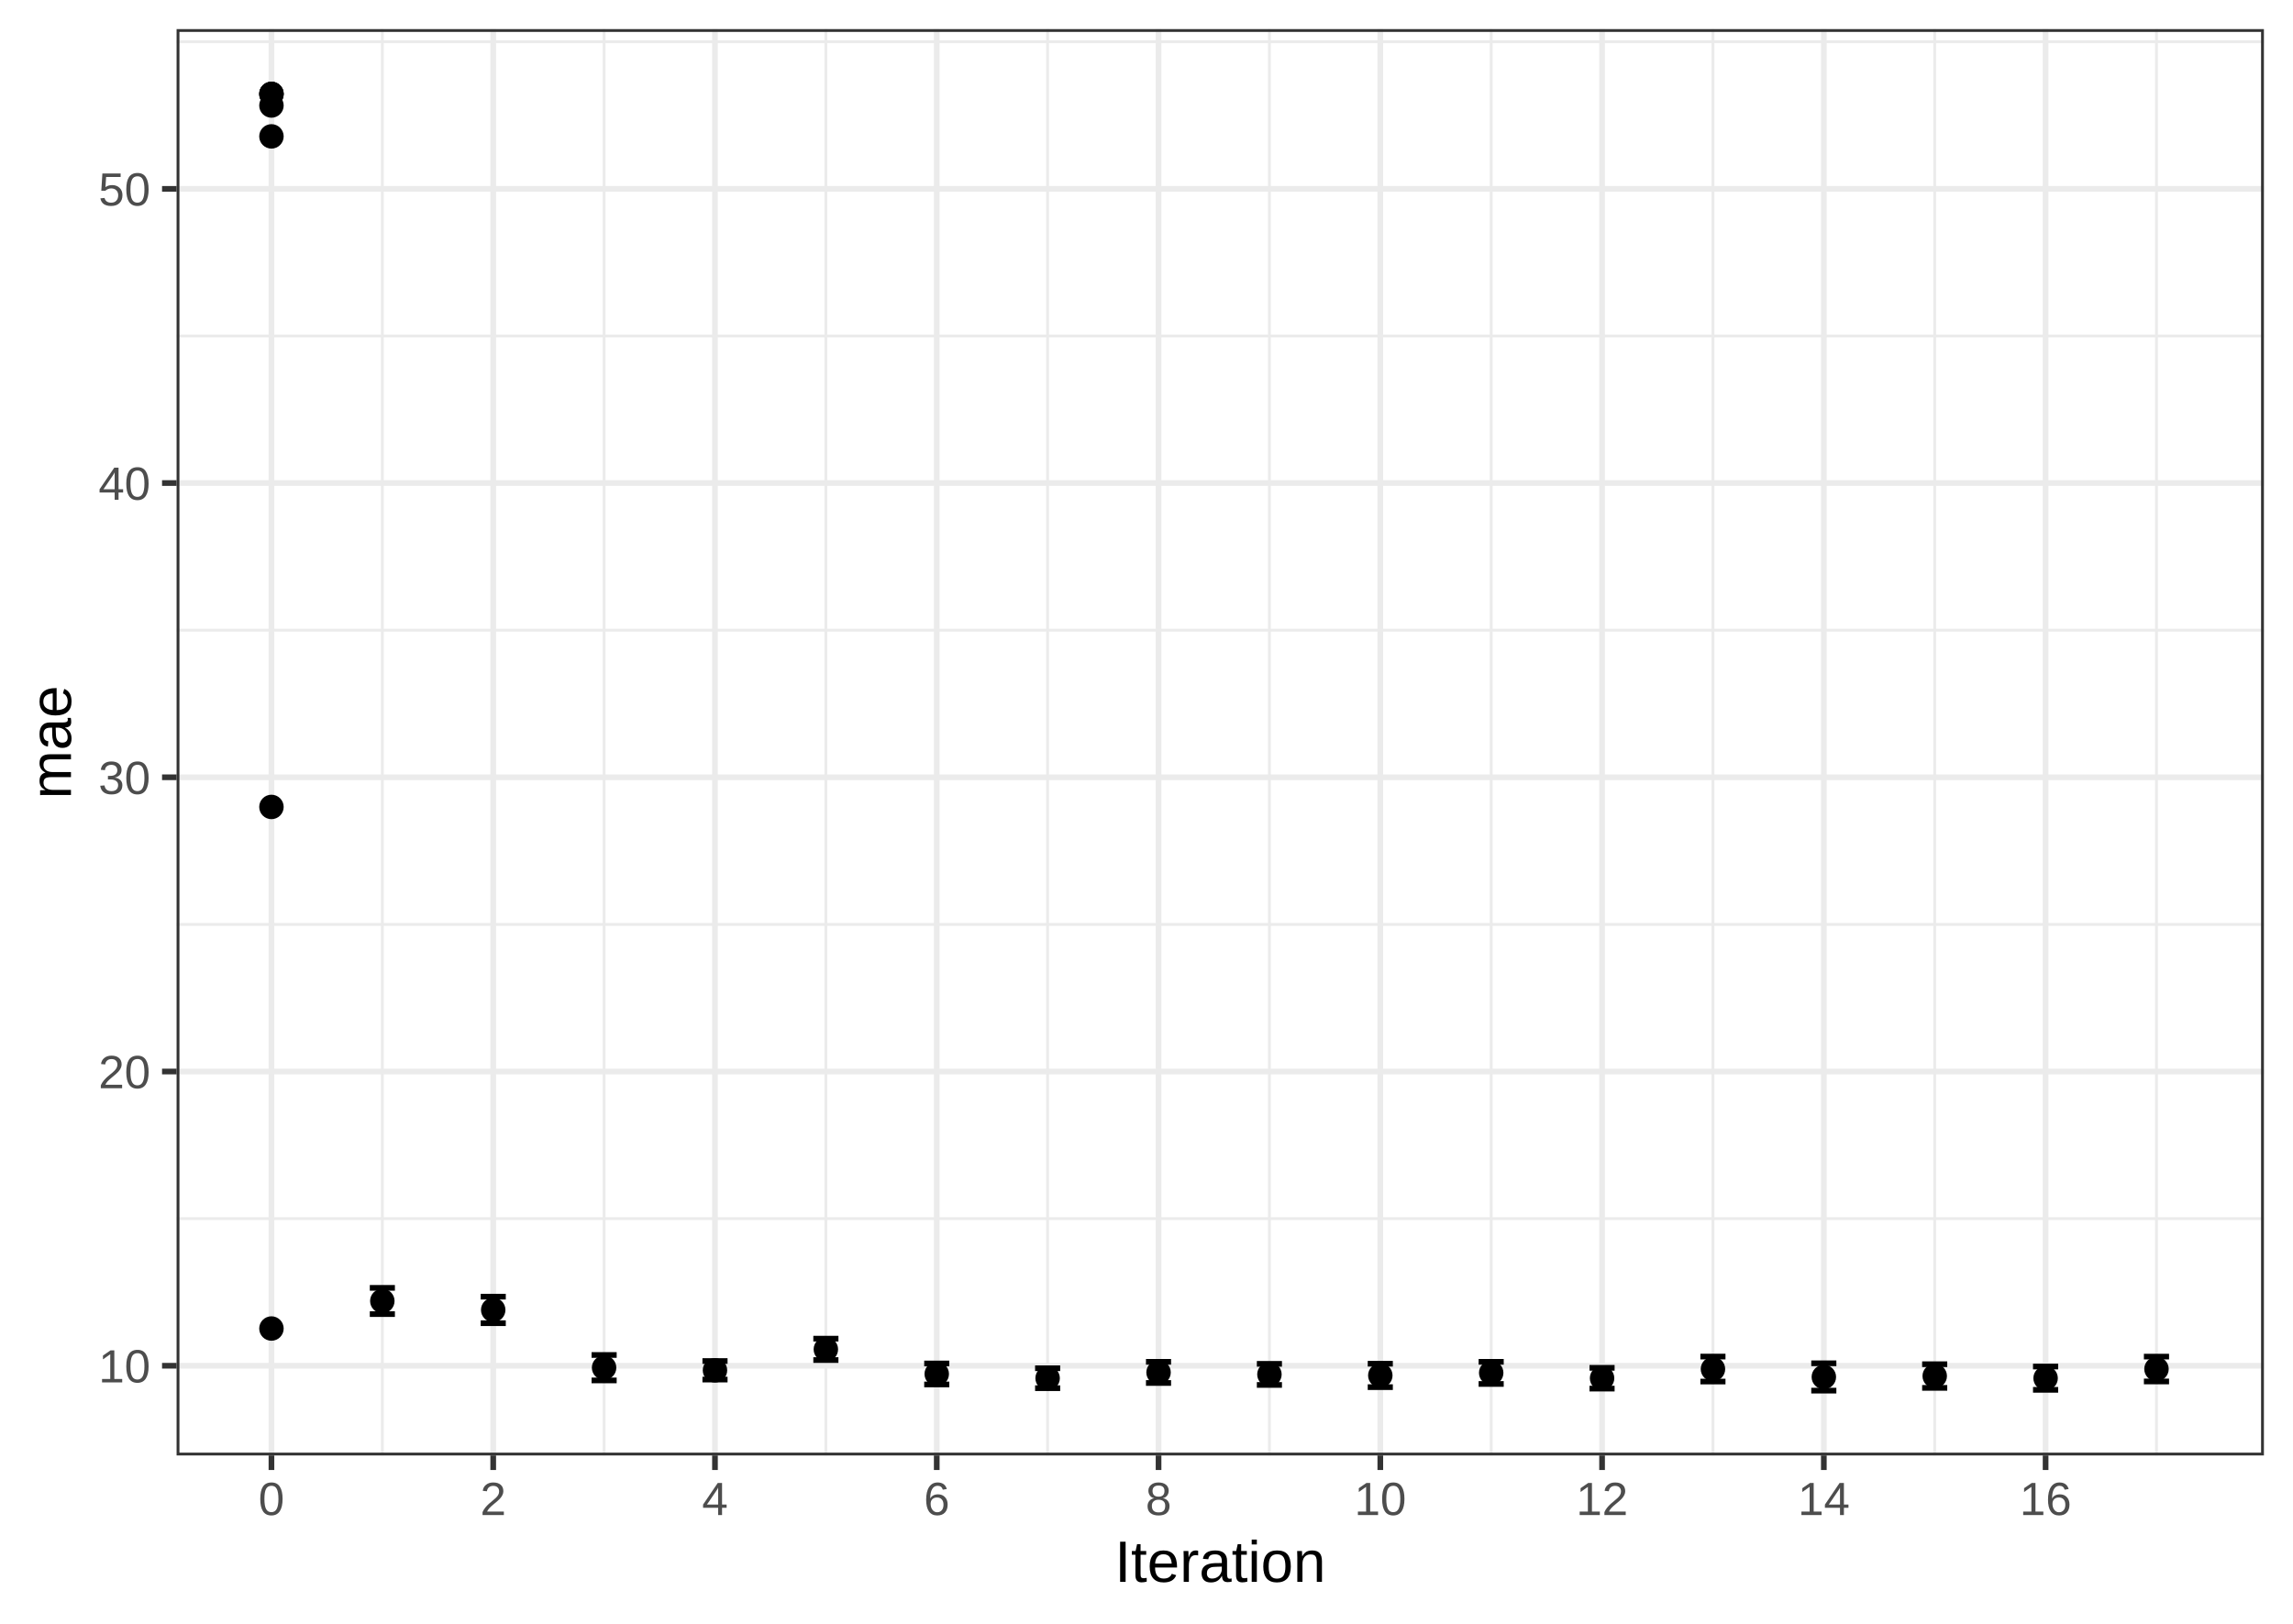
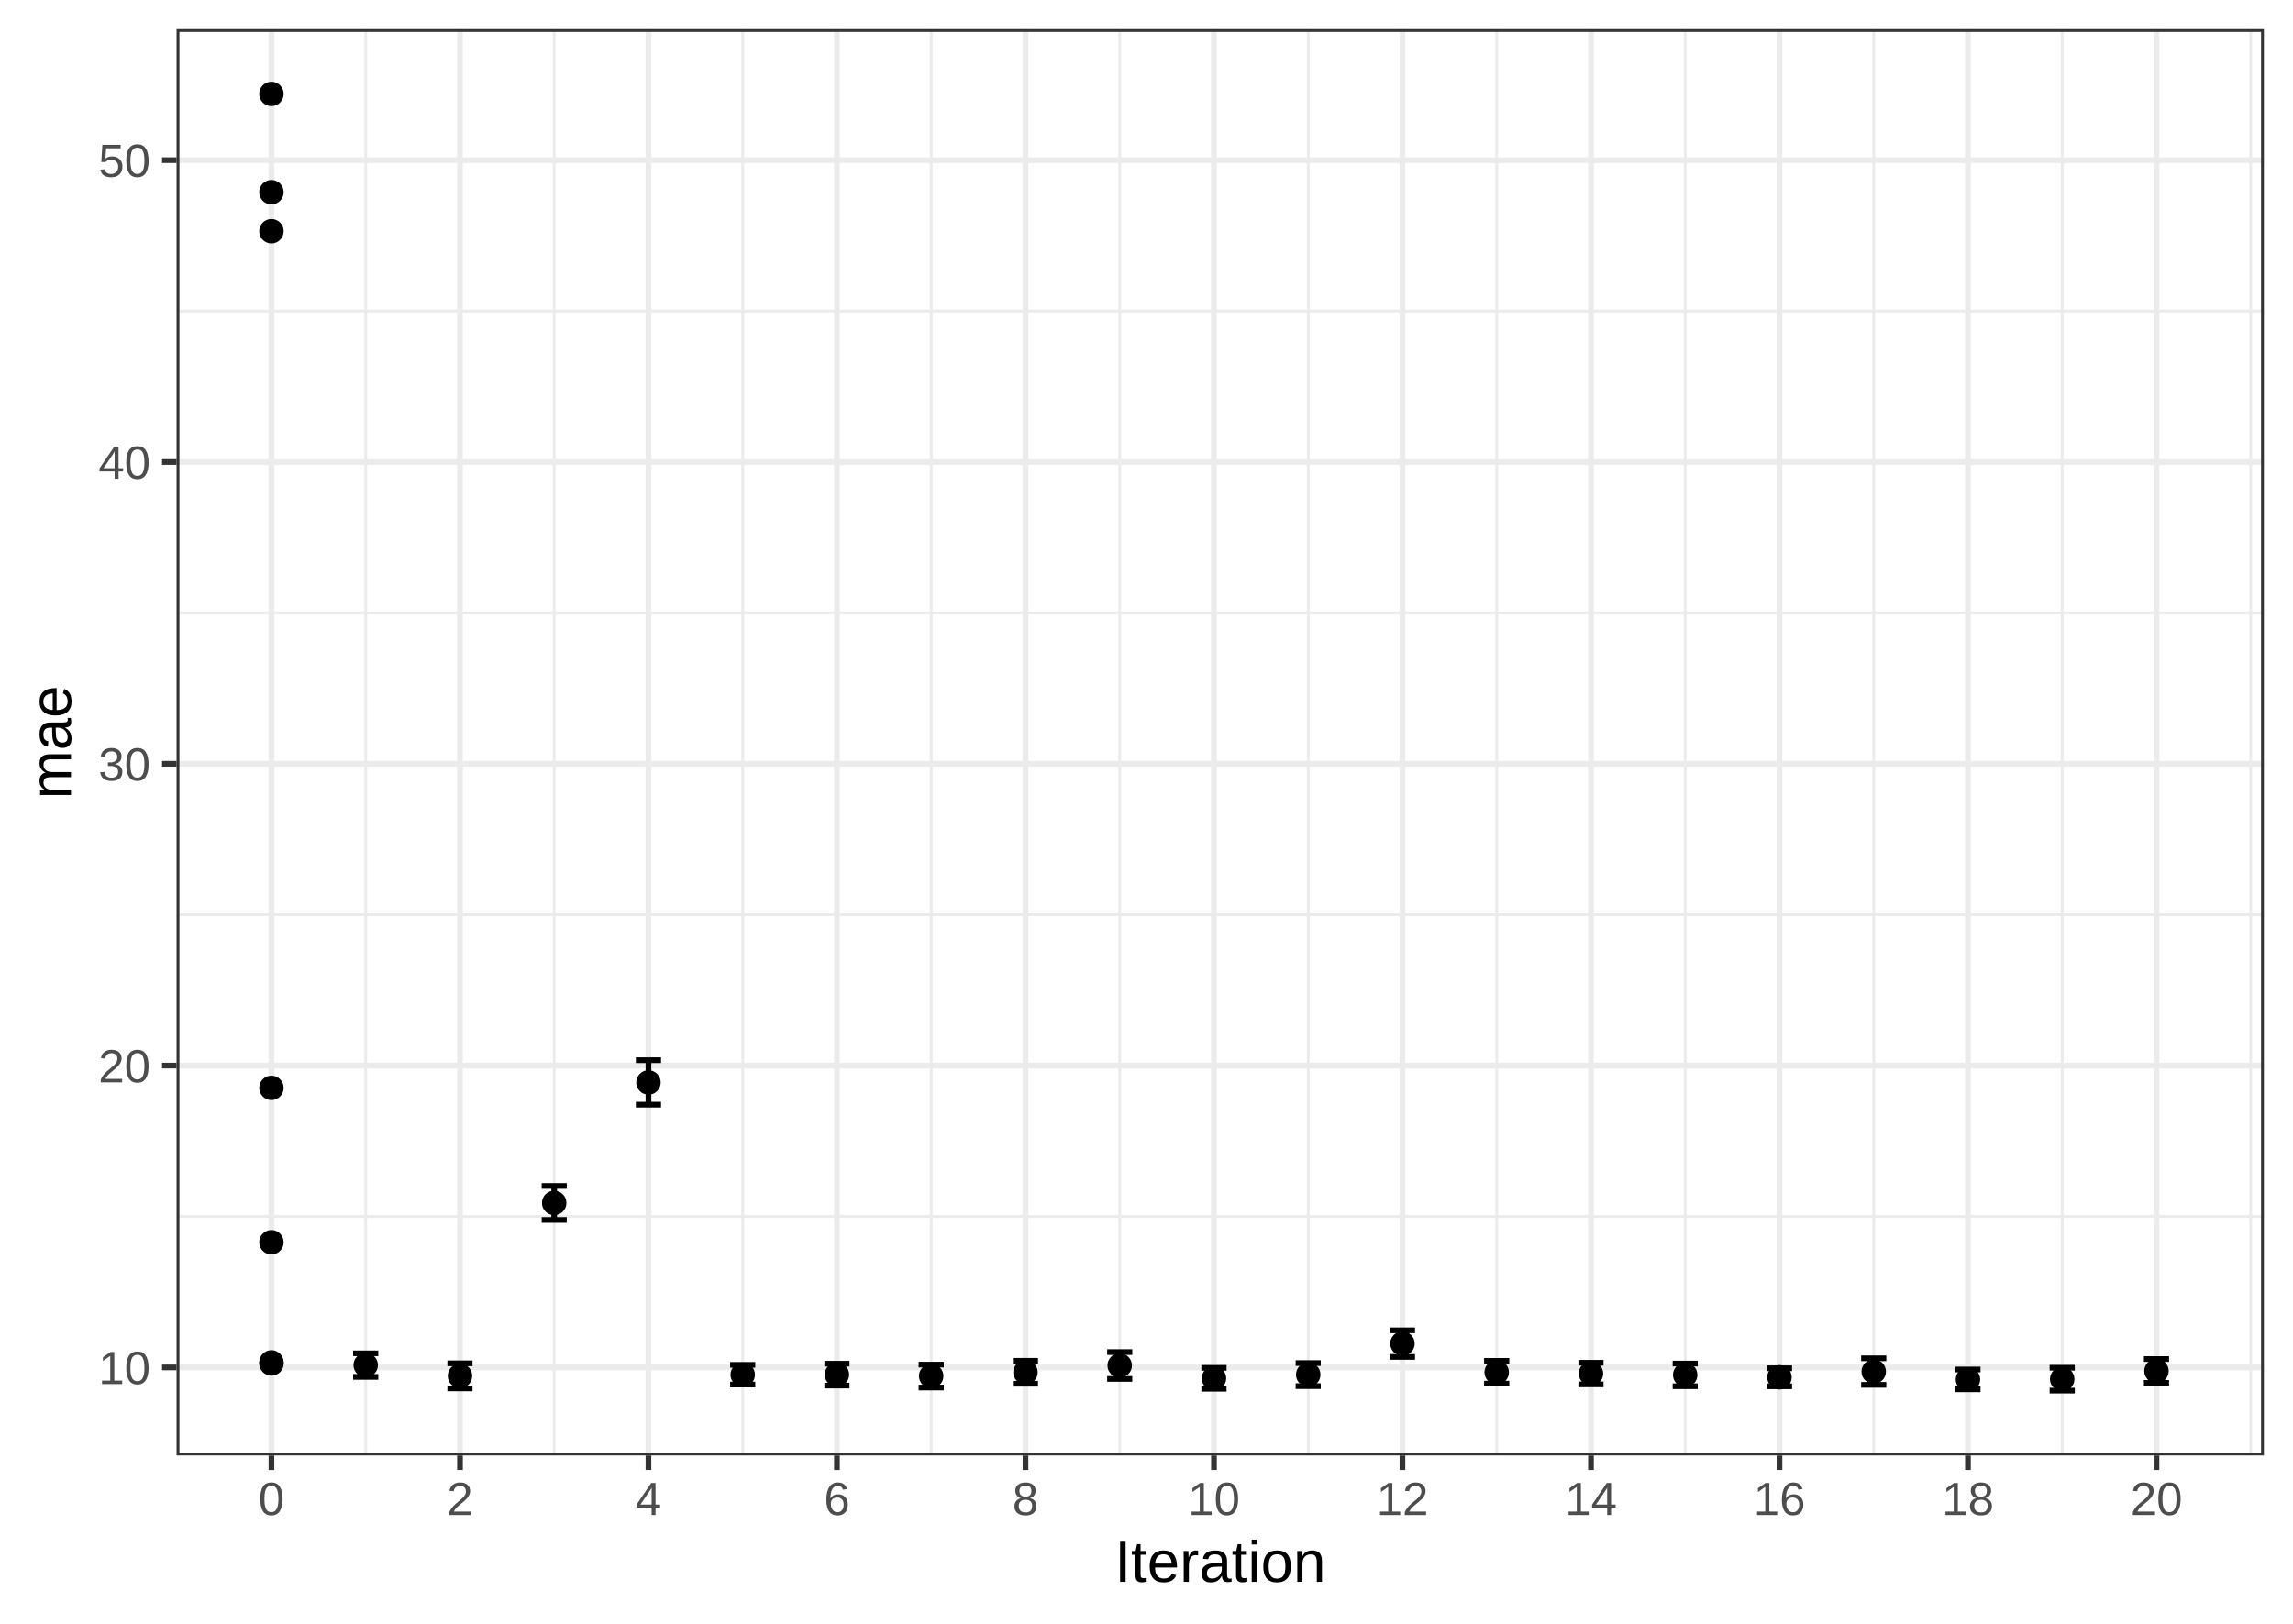
<svg xmlns="http://www.w3.org/2000/svg" class="svglite" width="432.00pt" height="306.00pt" viewBox="0 0 432.00 306.00">
  <defs>
    <style type="text/css">
    .svglite line, .svglite polyline, .svglite polygon, .svglite path, .svglite rect, .svglite circle {
      fill: none;
      stroke: #000000;
      stroke-linecap: round;
      stroke-linejoin: round;
      stroke-miterlimit: 10.00;
    }
    .svglite text {
      white-space: pre;
    }
  </style>
  </defs>
  <rect width="100%" height="100%" style="stroke: none; fill: #FFFFFF;" />
  <defs>
    <clipPath id="cpMC4wMHw0MzIuMDB8MC4wMHwzMDYuMDA=">
      <rect x="0.00" y="0.00" width="432.00" height="306.00" />
    </clipPath>
  </defs>
  <g clip-path="url(#cpMC4wMHw0MzIuMDB8MC4wMHwzMDYuMDA=)">
    <rect x="0.00" y="0.00" width="432.00" height="306.00" style="stroke-width: 1.07; stroke: #FFFFFF; fill: #FFFFFF;" />
  </g>
  <defs>
    <clipPath id="cpMzMuMjd8NDI2LjUyfDUuNDh8Mjc0LjI3">
      <rect x="33.27" y="5.48" width="393.25" height="268.79" />
    </clipPath>
  </defs>
  <g clip-path="url(#cpMzMuMjd8NDI2LjUyfDUuNDh8Mjc0LjI3)">
    <rect x="33.27" y="5.48" width="393.25" height="268.79" style="stroke-width: 1.07; stroke: none; fill: #FFFFFF;" />
-     <polyline points="33.27,229.64 426.52,229.64 " style="stroke-width: 0.53; stroke: #EBEBEB; stroke-linecap: butt;" />
-     <polyline points="33.27,174.20 426.52,174.20 " style="stroke-width: 0.53; stroke: #EBEBEB; stroke-linecap: butt;" />
-     <polyline points="33.27,118.75 426.52,118.75 " style="stroke-width: 0.53; stroke: #EBEBEB; stroke-linecap: butt;" />
-     <polyline points="33.27,63.31 426.52,63.31 " style="stroke-width: 0.53; stroke: #EBEBEB; stroke-linecap: butt;" />
-     <polyline points="33.27,7.87 426.52,7.87 " style="stroke-width: 0.53; stroke: #EBEBEB; stroke-linecap: butt;" />
-     <polyline points="72.03,274.27 72.03,5.48 " style="stroke-width: 0.53; stroke: #EBEBEB; stroke-linecap: butt;" />
-     <polyline points="113.81,274.27 113.81,5.48 " style="stroke-width: 0.53; stroke: #EBEBEB; stroke-linecap: butt;" />
-     <polyline points="155.59,274.27 155.59,5.48 " style="stroke-width: 0.53; stroke: #EBEBEB; stroke-linecap: butt;" />
-     <polyline points="197.37,274.27 197.37,5.48 " style="stroke-width: 0.53; stroke: #EBEBEB; stroke-linecap: butt;" />
-     <polyline points="239.16,274.27 239.16,5.48 " style="stroke-width: 0.53; stroke: #EBEBEB; stroke-linecap: butt;" />
-     <polyline points="280.94,274.27 280.94,5.48 " style="stroke-width: 0.53; stroke: #EBEBEB; stroke-linecap: butt;" />
-     <polyline points="322.72,274.27 322.72,5.48 " style="stroke-width: 0.53; stroke: #EBEBEB; stroke-linecap: butt;" />
-     <polyline points="364.50,274.27 364.50,5.48 " style="stroke-width: 0.53; stroke: #EBEBEB; stroke-linecap: butt;" />
-     <polyline points="406.28,274.27 406.28,5.48 " style="stroke-width: 0.53; stroke: #EBEBEB; stroke-linecap: butt;" />
-     <polyline points="33.27,257.36 426.52,257.36 " style="stroke-width: 1.07; stroke: #EBEBEB; stroke-linecap: butt;" />
-     <polyline points="33.27,201.92 426.52,201.92 " style="stroke-width: 1.07; stroke: #EBEBEB; stroke-linecap: butt;" />
-     <polyline points="33.27,146.47 426.52,146.47 " style="stroke-width: 1.07; stroke: #EBEBEB; stroke-linecap: butt;" />
-     <polyline points="33.27,91.03 426.52,91.03 " style="stroke-width: 1.07; stroke: #EBEBEB; stroke-linecap: butt;" />
-     <polyline points="33.27,35.59 426.52,35.59 " style="stroke-width: 1.07; stroke: #EBEBEB; stroke-linecap: butt;" />
+     <polyline points="33.27,229.24 426.52,229.24 " style="stroke-width: 0.53; stroke: #EBEBEB; stroke-linecap: butt;" />
+     <polyline points="33.27,172.37 426.52,172.37 " style="stroke-width: 0.53; stroke: #EBEBEB; stroke-linecap: butt;" />
+     <polyline points="33.27,115.50 426.52,115.50 " style="stroke-width: 0.53; stroke: #EBEBEB; stroke-linecap: butt;" />
+     <polyline points="33.27,58.63 426.52,58.63 " style="stroke-width: 0.53; stroke: #EBEBEB; stroke-linecap: butt;" />
+     <polyline points="33.39,274.27 33.39,5.48 " style="stroke-width: 0.53; stroke: #EBEBEB; stroke-linecap: butt;" />
+     <polyline points="68.90,274.27 68.90,5.48 " style="stroke-width: 0.53; stroke: #EBEBEB; stroke-linecap: butt;" />
+     <polyline points="104.41,274.27 104.41,5.48 " style="stroke-width: 0.53; stroke: #EBEBEB; stroke-linecap: butt;" />
+     <polyline points="139.93,274.27 139.93,5.48 " style="stroke-width: 0.53; stroke: #EBEBEB; stroke-linecap: butt;" />
+     <polyline points="175.44,274.27 175.44,5.48 " style="stroke-width: 0.53; stroke: #EBEBEB; stroke-linecap: butt;" />
+     <polyline points="210.95,274.27 210.95,5.48 " style="stroke-width: 0.53; stroke: #EBEBEB; stroke-linecap: butt;" />
+     <polyline points="246.47,274.27 246.47,5.48 " style="stroke-width: 0.53; stroke: #EBEBEB; stroke-linecap: butt;" />
+     <polyline points="281.98,274.27 281.98,5.48 " style="stroke-width: 0.53; stroke: #EBEBEB; stroke-linecap: butt;" />
+     <polyline points="317.49,274.27 317.49,5.48 " style="stroke-width: 0.53; stroke: #EBEBEB; stroke-linecap: butt;" />
+     <polyline points="353.01,274.27 353.01,5.48 " style="stroke-width: 0.53; stroke: #EBEBEB; stroke-linecap: butt;" />
+     <polyline points="388.52,274.27 388.52,5.48 " style="stroke-width: 0.53; stroke: #EBEBEB; stroke-linecap: butt;" />
+     <polyline points="424.03,274.27 424.03,5.48 " style="stroke-width: 0.53; stroke: #EBEBEB; stroke-linecap: butt;" />
+     <polyline points="33.27,257.68 426.52,257.68 " style="stroke-width: 1.07; stroke: #EBEBEB; stroke-linecap: butt;" />
+     <polyline points="33.27,200.80 426.52,200.80 " style="stroke-width: 1.07; stroke: #EBEBEB; stroke-linecap: butt;" />
+     <polyline points="33.27,143.93 426.52,143.93 " style="stroke-width: 1.07; stroke: #EBEBEB; stroke-linecap: butt;" />
+     <polyline points="33.27,87.06 426.52,87.06 " style="stroke-width: 1.07; stroke: #EBEBEB; stroke-linecap: butt;" />
+     <polyline points="33.27,30.19 426.52,30.19 " style="stroke-width: 1.07; stroke: #EBEBEB; stroke-linecap: butt;" />
    <polyline points="51.14,274.27 51.14,5.48 " style="stroke-width: 1.07; stroke: #EBEBEB; stroke-linecap: butt;" />
-     <polyline points="92.92,274.27 92.92,5.48 " style="stroke-width: 1.07; stroke: #EBEBEB; stroke-linecap: butt;" />
-     <polyline points="134.70,274.27 134.70,5.48 " style="stroke-width: 1.07; stroke: #EBEBEB; stroke-linecap: butt;" />
-     <polyline points="176.48,274.27 176.48,5.48 " style="stroke-width: 1.07; stroke: #EBEBEB; stroke-linecap: butt;" />
-     <polyline points="218.27,274.27 218.27,5.48 " style="stroke-width: 1.07; stroke: #EBEBEB; stroke-linecap: butt;" />
-     <polyline points="260.05,274.27 260.05,5.48 " style="stroke-width: 1.07; stroke: #EBEBEB; stroke-linecap: butt;" />
-     <polyline points="301.83,274.27 301.83,5.48 " style="stroke-width: 1.07; stroke: #EBEBEB; stroke-linecap: butt;" />
-     <polyline points="343.61,274.27 343.61,5.48 " style="stroke-width: 1.07; stroke: #EBEBEB; stroke-linecap: butt;" />
-     <polyline points="385.39,274.27 385.39,5.48 " style="stroke-width: 1.07; stroke: #EBEBEB; stroke-linecap: butt;" />
-     <circle cx="51.14" cy="250.35" r="1.95" style="stroke-width: 0.71; fill: #000000;" />
+     <polyline points="86.66,274.27 86.66,5.48 " style="stroke-width: 1.07; stroke: #EBEBEB; stroke-linecap: butt;" />
+     <polyline points="122.17,274.27 122.17,5.48 " style="stroke-width: 1.07; stroke: #EBEBEB; stroke-linecap: butt;" />
+     <polyline points="157.68,274.27 157.68,5.48 " style="stroke-width: 1.07; stroke: #EBEBEB; stroke-linecap: butt;" />
+     <polyline points="193.20,274.27 193.20,5.48 " style="stroke-width: 1.07; stroke: #EBEBEB; stroke-linecap: butt;" />
+     <polyline points="228.71,274.27 228.71,5.48 " style="stroke-width: 1.07; stroke: #EBEBEB; stroke-linecap: butt;" />
+     <polyline points="264.22,274.27 264.22,5.48 " style="stroke-width: 1.07; stroke: #EBEBEB; stroke-linecap: butt;" />
+     <polyline points="299.74,274.27 299.74,5.48 " style="stroke-width: 1.07; stroke: #EBEBEB; stroke-linecap: butt;" />
+     <polyline points="335.25,274.27 335.25,5.48 " style="stroke-width: 1.07; stroke: #EBEBEB; stroke-linecap: butt;" />
+     <polyline points="370.76,274.27 370.76,5.48 " style="stroke-width: 1.07; stroke: #EBEBEB; stroke-linecap: butt;" />
+     <polyline points="406.28,274.27 406.28,5.48 " style="stroke-width: 1.07; stroke: #EBEBEB; stroke-linecap: butt;" />
+     <circle cx="51.14" cy="256.74" r="1.95" style="stroke-width: 0.71; fill: #000000;" />
+     <circle cx="51.14" cy="36.22" r="1.95" style="stroke-width: 0.71; fill: #000000;" />
    <circle cx="51.14" cy="17.70" r="1.95" style="stroke-width: 0.71; fill: #000000;" />
-     <circle cx="51.14" cy="17.70" r="1.95" style="stroke-width: 0.71; fill: #000000;" />
-     <circle cx="51.14" cy="152.06" r="1.95" style="stroke-width: 0.71; fill: #000000;" />
-     <circle cx="51.14" cy="19.88" r="1.95" style="stroke-width: 0.71; fill: #000000;" />
-     <circle cx="51.14" cy="17.71" r="1.95" style="stroke-width: 0.71; fill: #000000;" />
-     <circle cx="51.14" cy="25.70" r="1.95" style="stroke-width: 0.71; fill: #000000;" />
-     <circle cx="72.03" cy="245.16" r="1.95" style="stroke-width: 0.71; fill: #000000;" />
-     <circle cx="92.92" cy="246.84" r="1.95" style="stroke-width: 0.71; fill: #000000;" />
-     <circle cx="113.81" cy="257.73" r="1.95" style="stroke-width: 0.71; fill: #000000;" />
-     <circle cx="134.70" cy="258.22" r="1.95" style="stroke-width: 0.71; fill: #000000;" />
-     <circle cx="155.59" cy="254.27" r="1.95" style="stroke-width: 0.71; fill: #000000;" />
-     <circle cx="176.48" cy="258.91" r="1.95" style="stroke-width: 0.71; fill: #000000;" />
-     <circle cx="197.37" cy="259.71" r="1.95" style="stroke-width: 0.71; fill: #000000;" />
-     <circle cx="218.27" cy="258.62" r="1.95" style="stroke-width: 0.71; fill: #000000;" />
-     <circle cx="239.16" cy="258.99" r="1.95" style="stroke-width: 0.71; fill: #000000;" />
-     <circle cx="260.05" cy="259.19" r="1.95" style="stroke-width: 0.71; fill: #000000;" />
-     <circle cx="280.94" cy="258.70" r="1.95" style="stroke-width: 0.71; fill: #000000;" />
-     <circle cx="301.83" cy="259.71" r="1.95" style="stroke-width: 0.71; fill: #000000;" />
-     <circle cx="322.72" cy="257.99" r="1.95" style="stroke-width: 0.71; fill: #000000;" />
-     <circle cx="343.61" cy="259.48" r="1.95" style="stroke-width: 0.71; fill: #000000;" />
-     <circle cx="364.50" cy="259.30" r="1.95" style="stroke-width: 0.71; fill: #000000;" />
-     <circle cx="385.39" cy="259.71" r="1.95" style="stroke-width: 0.71; fill: #000000;" />
-     <circle cx="406.28" cy="257.98" r="1.95" style="stroke-width: 0.71; fill: #000000;" />
-     <polyline points="69.67,242.69 74.40,242.69 " style="stroke-width: 1.07; stroke-linecap: butt;" />
-     <polyline points="72.03,242.69 72.03,247.63 " style="stroke-width: 1.07; stroke-linecap: butt;" />
-     <polyline points="69.67,247.63 74.40,247.63 " style="stroke-width: 1.07; stroke-linecap: butt;" />
-     <polyline points="90.56,244.34 95.29,244.34 " style="stroke-width: 1.07; stroke-linecap: butt;" />
-     <polyline points="92.92,244.34 92.92,249.34 " style="stroke-width: 1.07; stroke-linecap: butt;" />
-     <polyline points="90.56,249.34 95.29,249.34 " style="stroke-width: 1.07; stroke-linecap: butt;" />
-     <polyline points="111.45,255.33 116.18,255.33 " style="stroke-width: 1.07; stroke-linecap: butt;" />
-     <polyline points="113.81,255.33 113.81,260.13 " style="stroke-width: 1.07; stroke-linecap: butt;" />
-     <polyline points="111.45,260.13 116.18,260.13 " style="stroke-width: 1.07; stroke-linecap: butt;" />
-     <polyline points="132.34,256.47 137.07,256.47 " style="stroke-width: 1.07; stroke-linecap: butt;" />
-     <polyline points="134.70,256.47 134.70,259.97 " style="stroke-width: 1.07; stroke-linecap: butt;" />
-     <polyline points="132.34,259.97 137.07,259.97 " style="stroke-width: 1.07; stroke-linecap: butt;" />
-     <polyline points="153.23,252.26 157.96,252.26 " style="stroke-width: 1.07; stroke-linecap: butt;" />
-     <polyline points="155.59,252.26 155.59,256.29 " style="stroke-width: 1.07; stroke-linecap: butt;" />
-     <polyline points="153.23,256.29 157.96,256.29 " style="stroke-width: 1.07; stroke-linecap: butt;" />
-     <polyline points="174.12,256.94 178.85,256.94 " style="stroke-width: 1.07; stroke-linecap: butt;" />
-     <polyline points="176.48,256.94 176.48,260.89 " style="stroke-width: 1.07; stroke-linecap: butt;" />
-     <polyline points="174.12,260.89 178.85,260.89 " style="stroke-width: 1.07; stroke-linecap: butt;" />
-     <polyline points="195.01,257.83 199.74,257.83 " style="stroke-width: 1.07; stroke-linecap: butt;" />
-     <polyline points="197.37,257.83 197.37,261.59 " style="stroke-width: 1.07; stroke-linecap: butt;" />
-     <polyline points="195.01,261.59 199.74,261.59 " style="stroke-width: 1.07; stroke-linecap: butt;" />
-     <polyline points="215.90,256.63 220.63,256.63 " style="stroke-width: 1.07; stroke-linecap: butt;" />
-     <polyline points="218.27,256.63 218.27,260.61 " style="stroke-width: 1.07; stroke-linecap: butt;" />
-     <polyline points="215.90,260.61 220.63,260.61 " style="stroke-width: 1.07; stroke-linecap: butt;" />
-     <polyline points="236.79,257.00 241.52,257.00 " style="stroke-width: 1.07; stroke-linecap: butt;" />
-     <polyline points="239.16,257.00 239.16,260.98 " style="stroke-width: 1.07; stroke-linecap: butt;" />
-     <polyline points="236.79,260.98 241.52,260.98 " style="stroke-width: 1.07; stroke-linecap: butt;" />
-     <polyline points="257.68,256.98 262.41,256.98 " style="stroke-width: 1.07; stroke-linecap: butt;" />
-     <polyline points="260.05,256.98 260.05,261.39 " style="stroke-width: 1.07; stroke-linecap: butt;" />
-     <polyline points="257.68,261.39 262.41,261.39 " style="stroke-width: 1.07; stroke-linecap: butt;" />
-     <polyline points="278.57,256.62 283.30,256.62 " style="stroke-width: 1.07; stroke-linecap: butt;" />
-     <polyline points="280.94,256.62 280.94,260.79 " style="stroke-width: 1.07; stroke-linecap: butt;" />
-     <polyline points="278.57,260.79 283.30,260.79 " style="stroke-width: 1.07; stroke-linecap: butt;" />
-     <polyline points="299.46,257.75 304.19,257.75 " style="stroke-width: 1.07; stroke-linecap: butt;" />
-     <polyline points="301.83,257.75 301.83,261.67 " style="stroke-width: 1.07; stroke-linecap: butt;" />
-     <polyline points="299.46,261.67 304.19,261.67 " style="stroke-width: 1.07; stroke-linecap: butt;" />
-     <polyline points="320.35,255.63 325.08,255.63 " style="stroke-width: 1.07; stroke-linecap: butt;" />
-     <polyline points="322.72,255.63 322.72,260.34 " style="stroke-width: 1.07; stroke-linecap: butt;" />
-     <polyline points="320.35,260.34 325.08,260.34 " style="stroke-width: 1.07; stroke-linecap: butt;" />
-     <polyline points="341.24,256.90 345.97,256.90 " style="stroke-width: 1.07; stroke-linecap: butt;" />
-     <polyline points="343.61,256.90 343.61,262.05 " style="stroke-width: 1.07; stroke-linecap: butt;" />
-     <polyline points="341.24,262.05 345.97,262.05 " style="stroke-width: 1.07; stroke-linecap: butt;" />
-     <polyline points="362.13,257.08 366.86,257.08 " style="stroke-width: 1.07; stroke-linecap: butt;" />
-     <polyline points="364.50,257.08 364.50,261.53 " style="stroke-width: 1.07; stroke-linecap: butt;" />
-     <polyline points="362.13,261.53 366.86,261.53 " style="stroke-width: 1.07; stroke-linecap: butt;" />
-     <polyline points="383.02,257.51 387.76,257.51 " style="stroke-width: 1.07; stroke-linecap: butt;" />
-     <polyline points="385.39,257.51 385.39,261.90 " style="stroke-width: 1.07; stroke-linecap: butt;" />
-     <polyline points="383.02,261.90 387.76,261.90 " style="stroke-width: 1.07; stroke-linecap: butt;" />
-     <polyline points="403.91,255.64 408.65,255.64 " style="stroke-width: 1.07; stroke-linecap: butt;" />
-     <polyline points="406.28,255.64 406.28,260.32 " style="stroke-width: 1.07; stroke-linecap: butt;" />
-     <polyline points="403.91,260.32 408.65,260.32 " style="stroke-width: 1.07; stroke-linecap: butt;" />
+     <circle cx="51.14" cy="256.94" r="1.95" style="stroke-width: 0.71; fill: #000000;" />
+     <circle cx="51.14" cy="205.00" r="1.95" style="stroke-width: 0.71; fill: #000000;" />
+     <circle cx="51.14" cy="43.58" r="1.95" style="stroke-width: 0.71; fill: #000000;" />
+     <circle cx="51.14" cy="234.09" r="1.95" style="stroke-width: 0.71; fill: #000000;" />
+     <circle cx="68.90" cy="257.25" r="1.95" style="stroke-width: 0.71; fill: #000000;" />
+     <circle cx="86.66" cy="259.28" r="1.95" style="stroke-width: 0.71; fill: #000000;" />
+     <circle cx="104.41" cy="226.68" r="1.95" style="stroke-width: 0.71; fill: #000000;" />
+     <circle cx="122.17" cy="203.98" r="1.95" style="stroke-width: 0.71; fill: #000000;" />
+     <circle cx="139.93" cy="259.06" r="1.95" style="stroke-width: 0.71; fill: #000000;" />
+     <circle cx="157.68" cy="259.04" r="1.95" style="stroke-width: 0.71; fill: #000000;" />
+     <circle cx="175.44" cy="259.31" r="1.95" style="stroke-width: 0.71; fill: #000000;" />
+     <circle cx="193.20" cy="258.60" r="1.95" style="stroke-width: 0.71; fill: #000000;" />
+     <circle cx="210.95" cy="257.32" r="1.95" style="stroke-width: 0.71; fill: #000000;" />
+     <circle cx="228.71" cy="259.74" r="1.95" style="stroke-width: 0.71; fill: #000000;" />
+     <circle cx="246.47" cy="259.04" r="1.95" style="stroke-width: 0.71; fill: #000000;" />
+     <circle cx="264.22" cy="253.19" r="1.95" style="stroke-width: 0.71; fill: #000000;" />
+     <circle cx="281.98" cy="258.60" r="1.95" style="stroke-width: 0.71; fill: #000000;" />
+     <circle cx="299.74" cy="258.84" r="1.95" style="stroke-width: 0.71; fill: #000000;" />
+     <circle cx="317.49" cy="259.10" r="1.95" style="stroke-width: 0.71; fill: #000000;" />
+     <circle cx="335.25" cy="259.54" r="1.95" style="stroke-width: 0.71; fill: #000000;" />
+     <circle cx="353.01" cy="258.47" r="1.95" style="stroke-width: 0.71; fill: #000000;" />
+     <circle cx="370.76" cy="259.94" r="1.95" style="stroke-width: 0.71; fill: #000000;" />
+     <circle cx="388.52" cy="259.89" r="1.95" style="stroke-width: 0.71; fill: #000000;" />
+     <circle cx="406.28" cy="258.36" r="1.95" style="stroke-width: 0.71; fill: #000000;" />
+     <polyline points="66.53,255.03 71.27,255.03 " style="stroke-width: 1.07; stroke-linecap: butt;" />
+     <polyline points="68.90,255.03 68.90,259.47 " style="stroke-width: 1.07; stroke-linecap: butt;" />
+     <polyline points="66.53,259.47 71.27,259.47 " style="stroke-width: 1.07; stroke-linecap: butt;" />
+     <polyline points="84.29,256.91 89.02,256.91 " style="stroke-width: 1.07; stroke-linecap: butt;" />
+     <polyline points="86.66,256.91 86.66,261.64 " style="stroke-width: 1.07; stroke-linecap: butt;" />
+     <polyline points="84.29,261.64 89.02,261.64 " style="stroke-width: 1.07; stroke-linecap: butt;" />
+     <polyline points="102.05,223.48 106.78,223.48 " style="stroke-width: 1.07; stroke-linecap: butt;" />
+     <polyline points="104.41,223.48 104.41,229.89 " style="stroke-width: 1.07; stroke-linecap: butt;" />
+     <polyline points="102.05,229.89 106.78,229.89 " style="stroke-width: 1.07; stroke-linecap: butt;" />
+     <polyline points="119.80,199.79 124.54,199.79 " style="stroke-width: 1.07; stroke-linecap: butt;" />
+     <polyline points="122.17,199.79 122.17,208.16 " style="stroke-width: 1.07; stroke-linecap: butt;" />
+     <polyline points="119.80,208.16 124.54,208.16 " style="stroke-width: 1.07; stroke-linecap: butt;" />
+     <polyline points="137.56,257.20 142.29,257.20 " style="stroke-width: 1.07; stroke-linecap: butt;" />
+     <polyline points="139.93,257.20 139.93,260.91 " style="stroke-width: 1.07; stroke-linecap: butt;" />
+     <polyline points="137.56,260.91 142.29,260.91 " style="stroke-width: 1.07; stroke-linecap: butt;" />
+     <polyline points="155.32,256.98 160.05,256.98 " style="stroke-width: 1.07; stroke-linecap: butt;" />
+     <polyline points="157.68,256.98 157.68,261.11 " style="stroke-width: 1.07; stroke-linecap: butt;" />
+     <polyline points="155.32,261.11 160.05,261.11 " style="stroke-width: 1.07; stroke-linecap: butt;" />
+     <polyline points="173.07,257.16 177.81,257.16 " style="stroke-width: 1.07; stroke-linecap: butt;" />
+     <polyline points="175.44,257.16 175.44,261.47 " style="stroke-width: 1.07; stroke-linecap: butt;" />
+     <polyline points="173.07,261.47 177.81,261.47 " style="stroke-width: 1.07; stroke-linecap: butt;" />
+     <polyline points="190.83,256.44 195.56,256.44 " style="stroke-width: 1.07; stroke-linecap: butt;" />
+     <polyline points="193.20,256.44 193.20,260.76 " style="stroke-width: 1.07; stroke-linecap: butt;" />
+     <polyline points="190.83,260.76 195.56,260.76 " style="stroke-width: 1.07; stroke-linecap: butt;" />
+     <polyline points="208.59,254.79 213.32,254.79 " style="stroke-width: 1.07; stroke-linecap: butt;" />
+     <polyline points="210.95,254.79 210.95,259.85 " style="stroke-width: 1.07; stroke-linecap: butt;" />
+     <polyline points="208.59,259.85 213.32,259.85 " style="stroke-width: 1.07; stroke-linecap: butt;" />
+     <polyline points="226.34,257.77 231.08,257.77 " style="stroke-width: 1.07; stroke-linecap: butt;" />
+     <polyline points="228.71,257.77 228.71,261.71 " style="stroke-width: 1.07; stroke-linecap: butt;" />
+     <polyline points="226.34,261.71 231.08,261.71 " style="stroke-width: 1.07; stroke-linecap: butt;" />
+     <polyline points="244.10,256.87 248.83,256.87 " style="stroke-width: 1.07; stroke-linecap: butt;" />
+     <polyline points="246.47,256.87 246.47,261.21 " style="stroke-width: 1.07; stroke-linecap: butt;" />
+     <polyline points="244.10,261.21 248.83,261.21 " style="stroke-width: 1.07; stroke-linecap: butt;" />
+     <polyline points="261.86,250.69 266.59,250.69 " style="stroke-width: 1.07; stroke-linecap: butt;" />
+     <polyline points="264.22,250.69 264.22,255.70 " style="stroke-width: 1.07; stroke-linecap: butt;" />
+     <polyline points="261.86,255.70 266.59,255.70 " style="stroke-width: 1.07; stroke-linecap: butt;" />
+     <polyline points="279.61,256.45 284.35,256.45 " style="stroke-width: 1.07; stroke-linecap: butt;" />
+     <polyline points="281.98,256.45 281.98,260.74 " style="stroke-width: 1.07; stroke-linecap: butt;" />
+     <polyline points="279.61,260.74 284.35,260.74 " style="stroke-width: 1.07; stroke-linecap: butt;" />
+     <polyline points="297.37,256.81 302.10,256.81 " style="stroke-width: 1.07; stroke-linecap: butt;" />
+     <polyline points="299.74,256.81 299.74,260.88 " style="stroke-width: 1.07; stroke-linecap: butt;" />
+     <polyline points="297.37,260.88 302.10,260.88 " style="stroke-width: 1.07; stroke-linecap: butt;" />
+     <polyline points="315.13,256.96 319.86,256.96 " style="stroke-width: 1.07; stroke-linecap: butt;" />
+     <polyline points="317.49,256.96 317.49,261.23 " style="stroke-width: 1.07; stroke-linecap: butt;" />
+     <polyline points="315.13,261.23 319.86,261.23 " style="stroke-width: 1.07; stroke-linecap: butt;" />
+     <polyline points="332.88,257.85 337.62,257.85 " style="stroke-width: 1.07; stroke-linecap: butt;" />
+     <polyline points="335.25,257.85 335.25,261.24 " style="stroke-width: 1.07; stroke-linecap: butt;" />
+     <polyline points="332.88,261.24 337.62,261.24 " style="stroke-width: 1.07; stroke-linecap: butt;" />
+     <polyline points="350.64,255.97 355.38,255.97 " style="stroke-width: 1.07; stroke-linecap: butt;" />
+     <polyline points="353.01,255.97 353.01,260.97 " style="stroke-width: 1.07; stroke-linecap: butt;" />
+     <polyline points="350.64,260.97 355.38,260.97 " style="stroke-width: 1.07; stroke-linecap: butt;" />
+     <polyline points="368.40,258.08 373.13,258.08 " style="stroke-width: 1.07; stroke-linecap: butt;" />
+     <polyline points="370.76,258.08 370.76,261.81 " style="stroke-width: 1.07; stroke-linecap: butt;" />
+     <polyline points="368.40,261.81 373.13,261.81 " style="stroke-width: 1.07; stroke-linecap: butt;" />
+     <polyline points="386.15,257.74 390.89,257.74 " style="stroke-width: 1.07; stroke-linecap: butt;" />
+     <polyline points="388.52,257.74 388.52,262.05 " style="stroke-width: 1.07; stroke-linecap: butt;" />
+     <polyline points="386.15,262.05 390.89,262.05 " style="stroke-width: 1.07; stroke-linecap: butt;" />
+     <polyline points="403.91,256.11 408.65,256.11 " style="stroke-width: 1.07; stroke-linecap: butt;" />
+     <polyline points="406.28,256.11 406.28,260.60 " style="stroke-width: 1.07; stroke-linecap: butt;" />
+     <polyline points="403.91,260.60 408.65,260.60 " style="stroke-width: 1.07; stroke-linecap: butt;" />
    <rect x="33.27" y="5.48" width="393.25" height="268.79" style="stroke-width: 1.07; stroke: #333333;" />
  </g>
  <g clip-path="url(#cpMC4wMHw0MzIuMDB8MC4wMHwzMDYuMDA=)">
-     <text x="28.34" y="260.51" text-anchor="end" style="font-size: 8.80px;fill: #4D4D4D; font-family: &quot;Arial&quot;;" textLength="9.79px" lengthAdjust="spacingAndGlyphs">10</text>
-     <text x="28.34" y="205.07" text-anchor="end" style="font-size: 8.80px;fill: #4D4D4D; font-family: &quot;Arial&quot;;" textLength="9.79px" lengthAdjust="spacingAndGlyphs">20</text>
-     <text x="28.34" y="149.63" text-anchor="end" style="font-size: 8.80px;fill: #4D4D4D; font-family: &quot;Arial&quot;;" textLength="9.79px" lengthAdjust="spacingAndGlyphs">30</text>
-     <text x="28.34" y="94.18" text-anchor="end" style="font-size: 8.80px;fill: #4D4D4D; font-family: &quot;Arial&quot;;" textLength="9.79px" lengthAdjust="spacingAndGlyphs">40</text>
-     <text x="28.34" y="38.74" text-anchor="end" style="font-size: 8.80px;fill: #4D4D4D; font-family: &quot;Arial&quot;;" textLength="9.79px" lengthAdjust="spacingAndGlyphs">50</text>
-     <polyline points="30.53,257.36 33.27,257.36 " style="stroke-width: 1.07; stroke: #333333; stroke-linecap: butt;" />
-     <polyline points="30.53,201.92 33.27,201.92 " style="stroke-width: 1.07; stroke: #333333; stroke-linecap: butt;" />
-     <polyline points="30.53,146.47 33.27,146.47 " style="stroke-width: 1.07; stroke: #333333; stroke-linecap: butt;" />
-     <polyline points="30.53,91.03 33.27,91.03 " style="stroke-width: 1.07; stroke: #333333; stroke-linecap: butt;" />
-     <polyline points="30.53,35.59 33.27,35.59 " style="stroke-width: 1.07; stroke: #333333; stroke-linecap: butt;" />
+     <text x="28.34" y="260.83" text-anchor="end" style="font-size: 8.80px;fill: #4D4D4D; font-family: &quot;Arial&quot;;" textLength="9.79px" lengthAdjust="spacingAndGlyphs">10</text>
+     <text x="28.34" y="203.96" text-anchor="end" style="font-size: 8.80px;fill: #4D4D4D; font-family: &quot;Arial&quot;;" textLength="9.79px" lengthAdjust="spacingAndGlyphs">20</text>
+     <text x="28.34" y="147.09" text-anchor="end" style="font-size: 8.80px;fill: #4D4D4D; font-family: &quot;Arial&quot;;" textLength="9.79px" lengthAdjust="spacingAndGlyphs">30</text>
+     <text x="28.34" y="90.22" text-anchor="end" style="font-size: 8.80px;fill: #4D4D4D; font-family: &quot;Arial&quot;;" textLength="9.79px" lengthAdjust="spacingAndGlyphs">40</text>
+     <text x="28.34" y="33.34" text-anchor="end" style="font-size: 8.80px;fill: #4D4D4D; font-family: &quot;Arial&quot;;" textLength="9.79px" lengthAdjust="spacingAndGlyphs">50</text>
+     <polyline points="30.53,257.68 33.27,257.68 " style="stroke-width: 1.07; stroke: #333333; stroke-linecap: butt;" />
+     <polyline points="30.53,200.80 33.27,200.80 " style="stroke-width: 1.07; stroke: #333333; stroke-linecap: butt;" />
+     <polyline points="30.53,143.93 33.27,143.93 " style="stroke-width: 1.07; stroke: #333333; stroke-linecap: butt;" />
+     <polyline points="30.53,87.06 33.27,87.06 " style="stroke-width: 1.07; stroke: #333333; stroke-linecap: butt;" />
+     <polyline points="30.53,30.19 33.27,30.19 " style="stroke-width: 1.07; stroke: #333333; stroke-linecap: butt;" />
    <polyline points="51.14,277.01 51.14,274.27 " style="stroke-width: 1.07; stroke: #333333; stroke-linecap: butt;" />
-     <polyline points="92.92,277.01 92.92,274.27 " style="stroke-width: 1.07; stroke: #333333; stroke-linecap: butt;" />
-     <polyline points="134.70,277.01 134.70,274.27 " style="stroke-width: 1.07; stroke: #333333; stroke-linecap: butt;" />
-     <polyline points="176.48,277.01 176.48,274.27 " style="stroke-width: 1.07; stroke: #333333; stroke-linecap: butt;" />
-     <polyline points="218.27,277.01 218.27,274.27 " style="stroke-width: 1.07; stroke: #333333; stroke-linecap: butt;" />
-     <polyline points="260.05,277.01 260.05,274.27 " style="stroke-width: 1.07; stroke: #333333; stroke-linecap: butt;" />
-     <polyline points="301.83,277.01 301.83,274.27 " style="stroke-width: 1.07; stroke: #333333; stroke-linecap: butt;" />
-     <polyline points="343.61,277.01 343.61,274.27 " style="stroke-width: 1.07; stroke: #333333; stroke-linecap: butt;" />
-     <polyline points="385.39,277.01 385.39,274.27 " style="stroke-width: 1.07; stroke: #333333; stroke-linecap: butt;" />
+     <polyline points="86.66,277.01 86.66,274.27 " style="stroke-width: 1.07; stroke: #333333; stroke-linecap: butt;" />
+     <polyline points="122.17,277.01 122.17,274.27 " style="stroke-width: 1.07; stroke: #333333; stroke-linecap: butt;" />
+     <polyline points="157.68,277.01 157.68,274.27 " style="stroke-width: 1.07; stroke: #333333; stroke-linecap: butt;" />
+     <polyline points="193.20,277.01 193.20,274.27 " style="stroke-width: 1.07; stroke: #333333; stroke-linecap: butt;" />
+     <polyline points="228.71,277.01 228.71,274.27 " style="stroke-width: 1.07; stroke: #333333; stroke-linecap: butt;" />
+     <polyline points="264.22,277.01 264.22,274.27 " style="stroke-width: 1.07; stroke: #333333; stroke-linecap: butt;" />
+     <polyline points="299.74,277.01 299.74,274.27 " style="stroke-width: 1.07; stroke: #333333; stroke-linecap: butt;" />
+     <polyline points="335.25,277.01 335.25,274.27 " style="stroke-width: 1.07; stroke: #333333; stroke-linecap: butt;" />
+     <polyline points="370.76,277.01 370.76,274.27 " style="stroke-width: 1.07; stroke: #333333; stroke-linecap: butt;" />
+     <polyline points="406.28,277.01 406.28,274.27 " style="stroke-width: 1.07; stroke: #333333; stroke-linecap: butt;" />
    <text x="51.14" y="285.50" text-anchor="middle" style="font-size: 8.80px;fill: #4D4D4D; font-family: &quot;Arial&quot;;" textLength="4.90px" lengthAdjust="spacingAndGlyphs">0</text>
-     <text x="92.92" y="285.50" text-anchor="middle" style="font-size: 8.80px;fill: #4D4D4D; font-family: &quot;Arial&quot;;" textLength="4.90px" lengthAdjust="spacingAndGlyphs">2</text>
-     <text x="134.70" y="285.50" text-anchor="middle" style="font-size: 8.80px;fill: #4D4D4D; font-family: &quot;Arial&quot;;" textLength="4.90px" lengthAdjust="spacingAndGlyphs">4</text>
-     <text x="176.48" y="285.50" text-anchor="middle" style="font-size: 8.80px;fill: #4D4D4D; font-family: &quot;Arial&quot;;" textLength="4.90px" lengthAdjust="spacingAndGlyphs">6</text>
-     <text x="218.27" y="285.50" text-anchor="middle" style="font-size: 8.80px;fill: #4D4D4D; font-family: &quot;Arial&quot;;" textLength="4.90px" lengthAdjust="spacingAndGlyphs">8</text>
-     <text x="260.05" y="285.50" text-anchor="middle" style="font-size: 8.80px;fill: #4D4D4D; font-family: &quot;Arial&quot;;" textLength="9.79px" lengthAdjust="spacingAndGlyphs">10</text>
-     <text x="301.83" y="285.50" text-anchor="middle" style="font-size: 8.80px;fill: #4D4D4D; font-family: &quot;Arial&quot;;" textLength="9.79px" lengthAdjust="spacingAndGlyphs">12</text>
-     <text x="343.61" y="285.50" text-anchor="middle" style="font-size: 8.80px;fill: #4D4D4D; font-family: &quot;Arial&quot;;" textLength="9.79px" lengthAdjust="spacingAndGlyphs">14</text>
-     <text x="385.39" y="285.50" text-anchor="middle" style="font-size: 8.80px;fill: #4D4D4D; font-family: &quot;Arial&quot;;" textLength="9.79px" lengthAdjust="spacingAndGlyphs">16</text>
+     <text x="86.66" y="285.50" text-anchor="middle" style="font-size: 8.80px;fill: #4D4D4D; font-family: &quot;Arial&quot;;" textLength="4.90px" lengthAdjust="spacingAndGlyphs">2</text>
+     <text x="122.17" y="285.50" text-anchor="middle" style="font-size: 8.80px;fill: #4D4D4D; font-family: &quot;Arial&quot;;" textLength="4.90px" lengthAdjust="spacingAndGlyphs">4</text>
+     <text x="157.68" y="285.50" text-anchor="middle" style="font-size: 8.80px;fill: #4D4D4D; font-family: &quot;Arial&quot;;" textLength="4.90px" lengthAdjust="spacingAndGlyphs">6</text>
+     <text x="193.20" y="285.50" text-anchor="middle" style="font-size: 8.80px;fill: #4D4D4D; font-family: &quot;Arial&quot;;" textLength="4.90px" lengthAdjust="spacingAndGlyphs">8</text>
+     <text x="228.71" y="285.50" text-anchor="middle" style="font-size: 8.80px;fill: #4D4D4D; font-family: &quot;Arial&quot;;" textLength="9.79px" lengthAdjust="spacingAndGlyphs">10</text>
+     <text x="264.22" y="285.50" text-anchor="middle" style="font-size: 8.80px;fill: #4D4D4D; font-family: &quot;Arial&quot;;" textLength="9.79px" lengthAdjust="spacingAndGlyphs">12</text>
+     <text x="299.74" y="285.50" text-anchor="middle" style="font-size: 8.80px;fill: #4D4D4D; font-family: &quot;Arial&quot;;" textLength="9.79px" lengthAdjust="spacingAndGlyphs">14</text>
+     <text x="335.25" y="285.50" text-anchor="middle" style="font-size: 8.80px;fill: #4D4D4D; font-family: &quot;Arial&quot;;" textLength="9.79px" lengthAdjust="spacingAndGlyphs">16</text>
+     <text x="370.76" y="285.50" text-anchor="middle" style="font-size: 8.80px;fill: #4D4D4D; font-family: &quot;Arial&quot;;" textLength="9.79px" lengthAdjust="spacingAndGlyphs">18</text>
+     <text x="406.28" y="285.50" text-anchor="middle" style="font-size: 8.80px;fill: #4D4D4D; font-family: &quot;Arial&quot;;" textLength="9.79px" lengthAdjust="spacingAndGlyphs">20</text>
    <text x="229.89" y="298.09" text-anchor="middle" style="font-size: 11.00px; font-family: &quot;Arial&quot;;" textLength="39.74px" lengthAdjust="spacingAndGlyphs">Iteration</text>
    <text transform="translate(13.37,139.87) rotate(-90)" text-anchor="middle" style="font-size: 11.00px; font-family: &quot;Arial&quot;;" textLength="21.41px" lengthAdjust="spacingAndGlyphs">mae</text>
  </g>
</svg>
